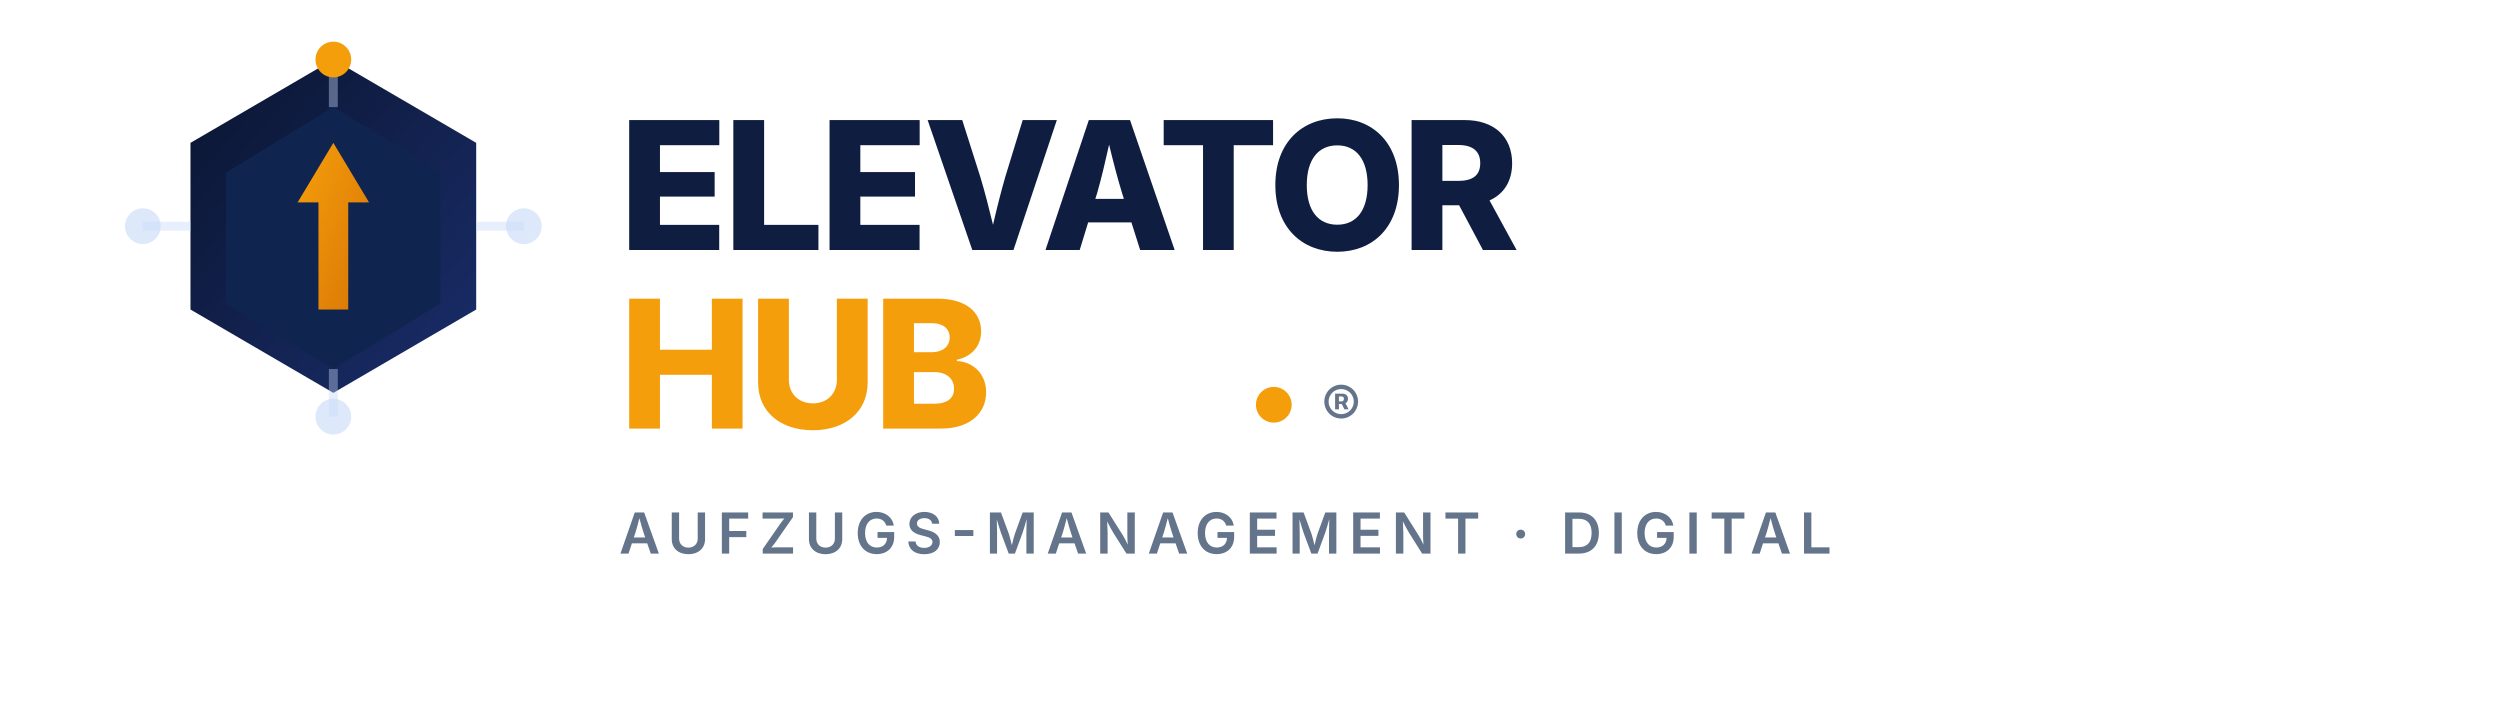
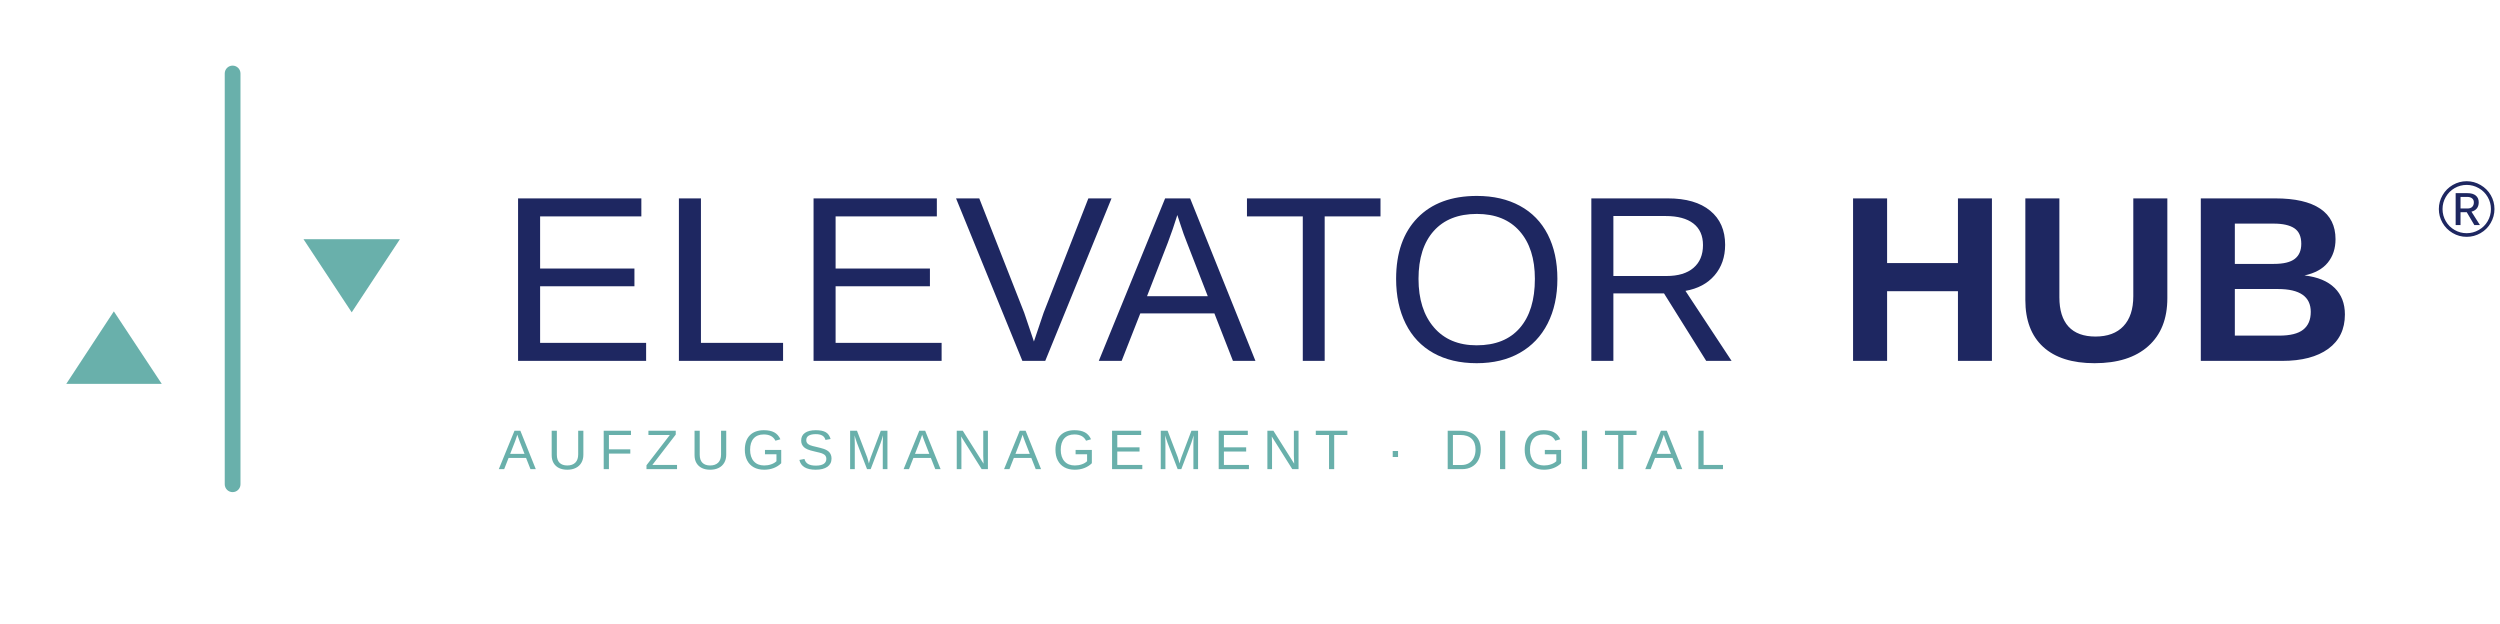
- <svg xmlns="http://www.w3.org/2000/svg" viewBox="0 0 420 120" width="420" height="120">
+ <svg xmlns="http://www.w3.org/2000/svg" version="1.1" viewBox="0 0 762 190" xml:space="preserve">
  <defs>
-     <linearGradient id="ambGradB" x1="0%" y1="0%" x2="100%" y2="100%">
-       <stop offset="0%" style="stop-color:#f59e0b;stop-opacity:1" />
-       <stop offset="100%" style="stop-color:#d97706;stop-opacity:1" />
-     </linearGradient>
-     <linearGradient id="navyGradB" x1="0%" y1="0%" x2="100%" y2="100%">
-       <stop offset="0%" style="stop-color:#0a1530;stop-opacity:1" />
-       <stop offset="100%" style="stop-color:#1a2d6b;stop-opacity:1" />
-     </linearGradient>
+     <style>
+       .sym  { fill: #69B0AB; }
+       .navy { fill: #1E2761; }
+       .teal { fill: #69B0AB; }
+     </style>
  </defs>
-   <polygon points="56,10 80,24 80,52 56,66 32,52 32,24" fill="url(#navyGradB)" />
-   <polygon points="56,18 74,29 74,51 56,62 38,51 38,29" fill="#0f2550" />
-   <line x1="56" y1="18" x2="56" y2="10" stroke="#c7d8f8" stroke-width="1.5" stroke-opacity="0.4" />
-   <line x1="56" y1="62" x2="56" y2="70" stroke="#c7d8f8" stroke-width="1.5" stroke-opacity="0.4" />
-   <line x1="32" y1="38" x2="24" y2="38" stroke="#c7d8f8" stroke-width="1.5" stroke-opacity="0.4" />
-   <line x1="80" y1="38" x2="88" y2="38" stroke="#c7d8f8" stroke-width="1.5" stroke-opacity="0.4" />
-   <circle cx="56" cy="10" r="3" fill="#f59e0b" />
-   <circle cx="56" cy="70" r="3" fill="#c7d8f8" opacity="0.6" />
-   <circle cx="24" cy="38" r="3" fill="#c7d8f8" opacity="0.6" />
-   <circle cx="88" cy="38" r="3" fill="#c7d8f8" opacity="0.6" />
-   <polygon points="56,24 50,34 53.5,34 53.5,52 58.5,52 58.5,34 62,34" fill="url(#ambGradB)" />
-   <text x="104" y="42" font-family="'Inter', 'Segoe UI', Arial, sans-serif" font-size="30" font-weight="800" fill="#0f1e40" letter-spacing="-0.8">ELEVATOR</text>
-   <text x="104" y="72" font-family="'Inter', 'Segoe UI', Arial, sans-serif" font-size="30" font-weight="800" fill="#f59e0b" letter-spacing="-0.8">HUB</text>
-   <circle cx="214" cy="68" r="3" fill="#f59e0b" />
-   <text x="222" y="72" font-family="'Inter', 'Segoe UI', Arial, sans-serif" font-size="10" font-weight="600" fill="#64748b">®</text>
-   <text x="104" y="93" font-family="'Inter', 'Segoe UI', Arial, sans-serif" font-size="9.5" font-weight="600" fill="#64748b" letter-spacing="0.15em">AUFZUGS-MANAGEMENT · DIGITAL</text>
+   <polygon class="sym" points="20.2,117.0 49.3,117.0 34.7,94.9" />
+   <rect class="sym" x="68.5" y="20" width="4.8" height="130" rx="2.4" ry="2.4" />
+   <polygon class="sym" points="107.2,95.2 121.9,72.9 92.5,72.9" />
+   <text x="152" y="110" font-family="'Work Sans', Arial, Helvetica, sans-serif" font-weight="300" font-size="72" letter-spacing="1" class="navy">ELEVATOR </text>
+   <text x="560" y="110" font-family="'Work Sans', Arial, Helvetica, sans-serif" font-weight="800" font-size="72" letter-spacing="1" class="navy">HUB</text>
+   <text x="743" y="72" font-family="'Work Sans', Arial, Helvetica, sans-serif" font-weight="400" font-size="24" class="navy">®</text>
+   <text x="152" y="143" font-family="'Work Sans', Arial, Helvetica, sans-serif" font-weight="400" font-size="17" letter-spacing="3.5" class="teal">AUFZUGSMANAGEMENT · DIGITAL</text>
</svg>
